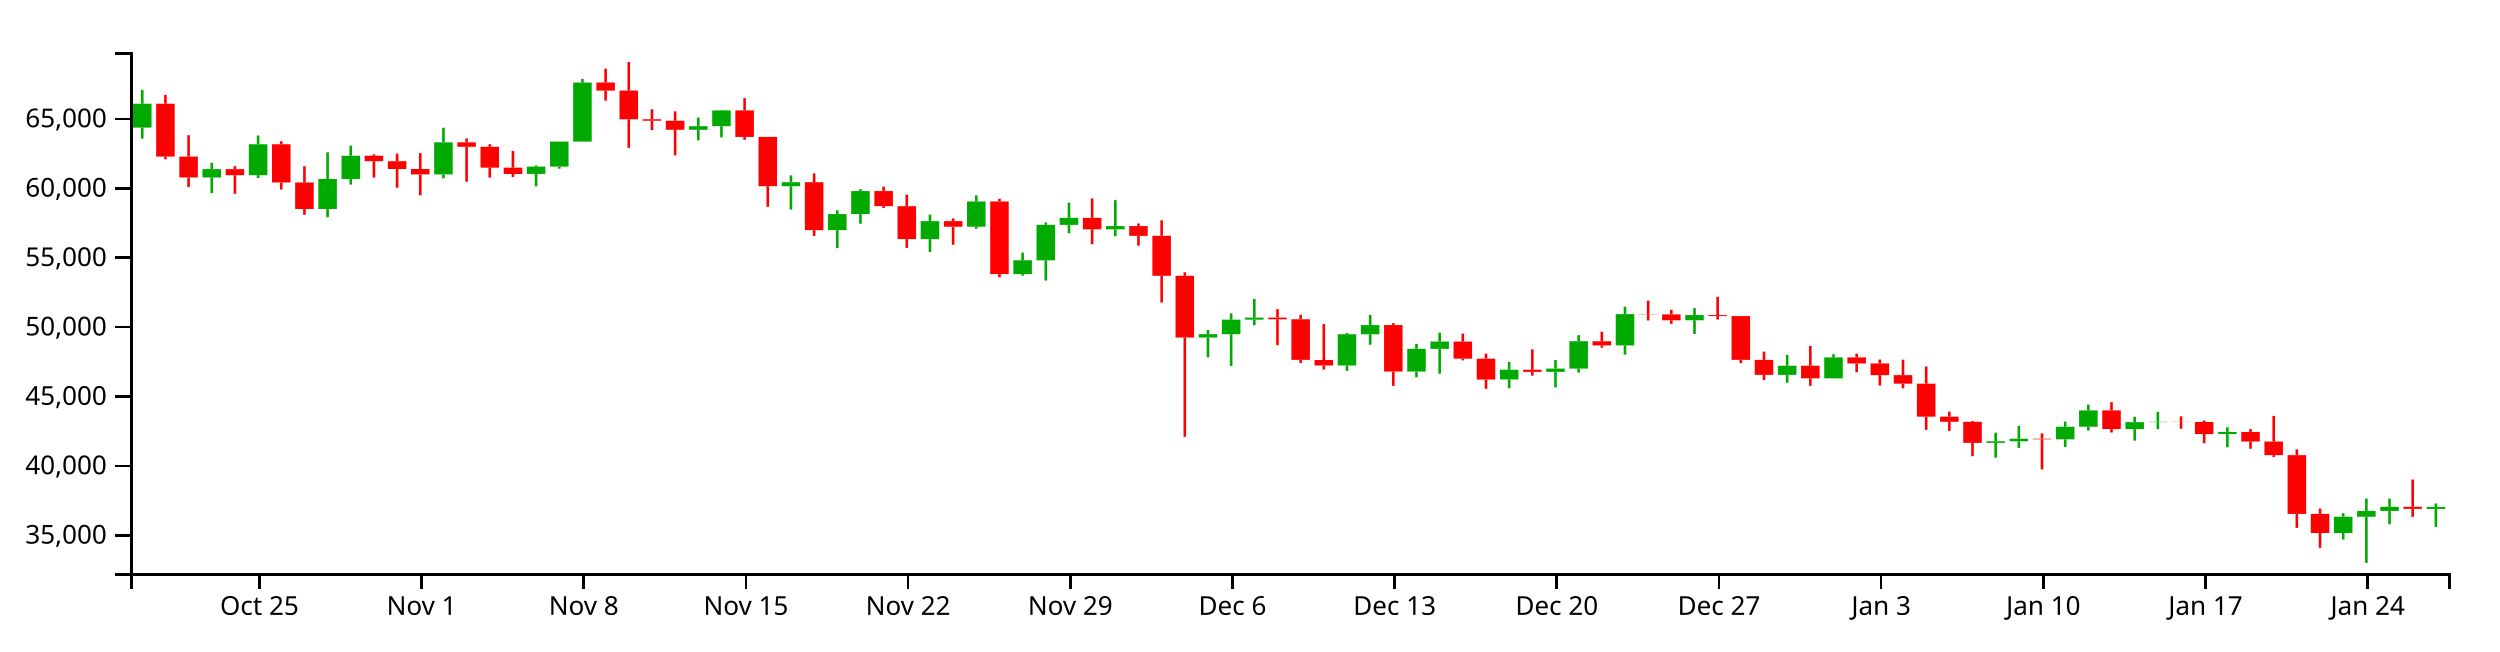
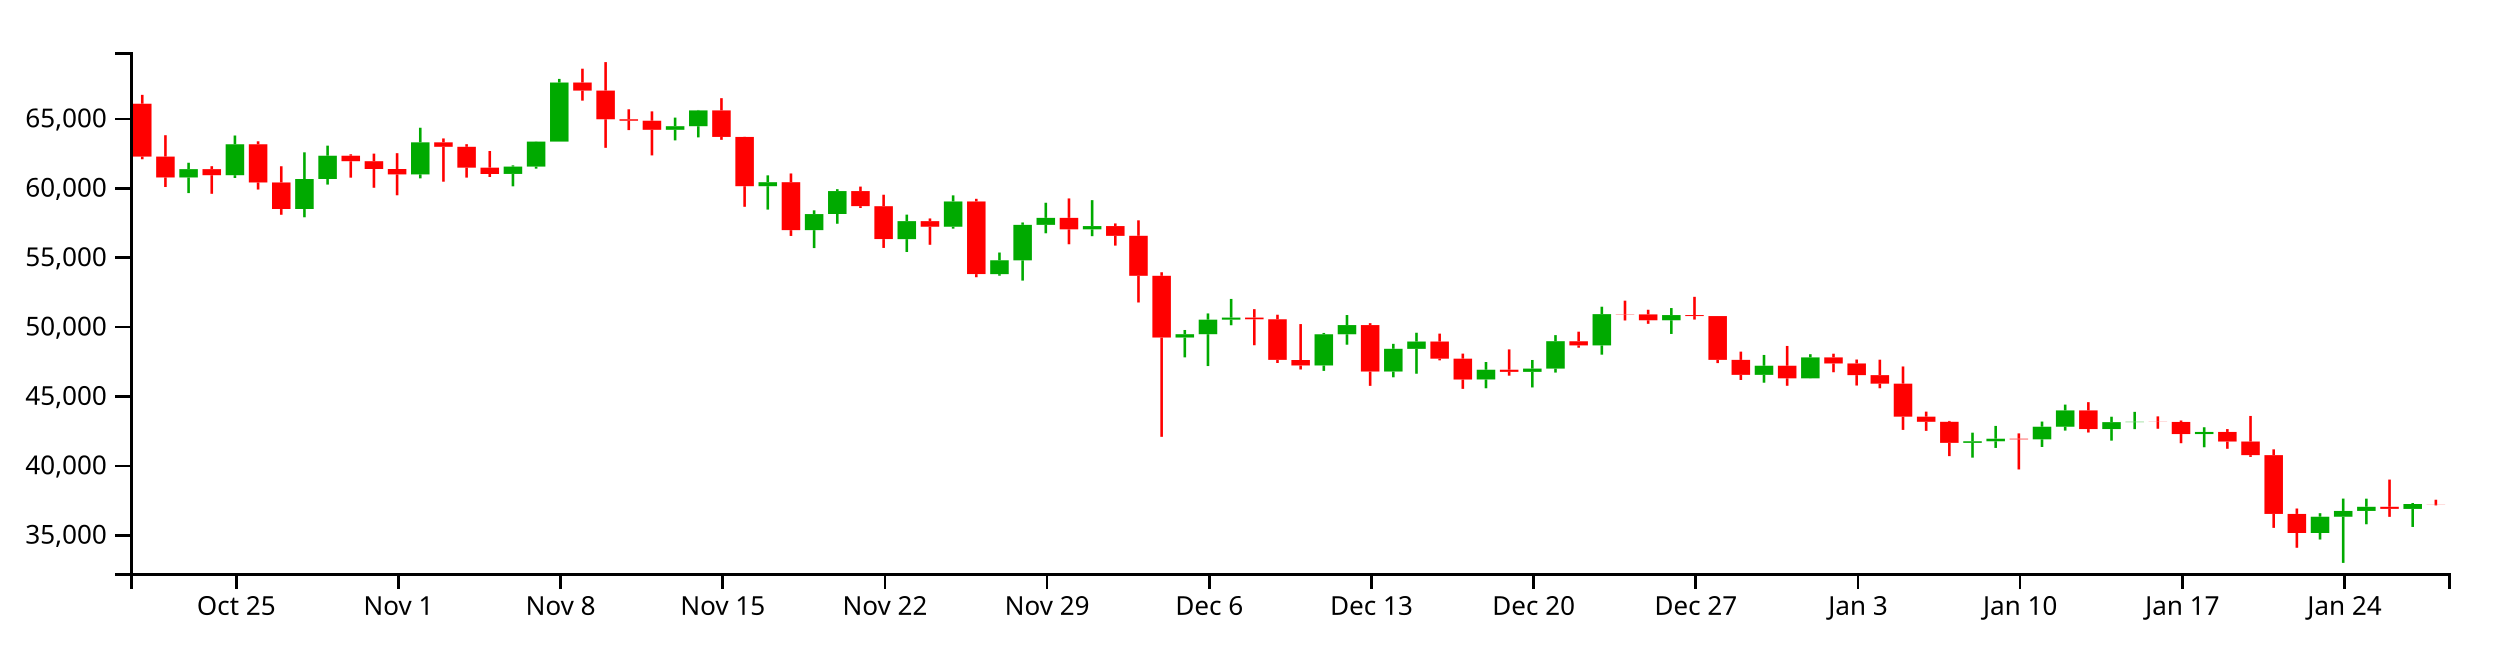
<svg xmlns="http://www.w3.org/2000/svg" version="1.1" width="960" height="250">
  <g transform="translate(50,20)">
    <style>.axis path,.axis line{fill:none;stroke:#000;shape-rendering:crispEdges;}path.candle{stroke:#000000;}path.candle.body{stroke-width:0;}path.candle.up{fill:#00AA00;stroke:#00AA00;}path.candle.down{fill:#FF0000;stroke:#FF0000;}</style>
    <g class="candlestick">
      <g class="data">
-         <path class="candle body up" d="M 1.068 28.999 l 7.117 0 L 8.185 19.827 l -7.117 0 L 1.068 28.999 M 27.757 48.145 l 7.117 0 L 34.874 44.955 l -7.117 0 L 27.757 48.145 M 45.55 47.271 l 7.117 0 L 52.667 35.404 l -7.117 0 L 45.55 47.271 M 72.239 60.268 l 7.117 0 L 79.356 48.743 l -7.117 0 L 72.239 60.268 M 81.136 48.743 l 7.117 0 L 88.253 39.801 l -7.117 0 L 81.136 48.743 M 116.721 46.957 l 7.117 0 L 123.838 34.651 l -7.117 0 L 116.721 46.957 M 152.307 46.802 l 7.117 0 L 159.424 43.975 l -7.117 0 L 152.307 46.802 M 161.204 43.975 l 7.117 0 L 168.321 34.366 l -7.117 0 L 161.204 43.975 M 170.1 34.366 l 7.117 0 L 177.217 11.703 l -7.117 0 L 170.1 34.366 M 214.582 29.843 l 7.117 0 L 221.699 28.469 l -7.117 0 L 214.582 29.843 M 223.479 28.469 l 7.117 0 L 230.596 22.398 l -7.117 0 L 223.479 28.469 M 250.168 51.499 l 7.117 0 L 257.285 49.975 l -7.117 0 L 250.168 51.499 M 267.961 68.379 l 7.117 0 L 275.078 62.194 l -7.117 0 L 267.961 68.379 M 276.857 62.168 l 7.117 0 L 283.974 53.372 l -7.117 0 L 276.857 62.168 M 303.547 71.832 l 7.117 0 L 310.664 64.917 l -7.117 0 L 303.547 71.832 M 321.339 67.065 l 7.117 0 L 328.457 57.354 l -7.117 0 L 321.339 67.065 M 339.132 85.263 l 7.117 0 L 346.25 79.948 l -7.117 0 L 339.132 85.263 M 348.029 79.972 l 7.117 0 L 355.146 66.337 l -7.117 0 L 348.029 79.972 M 356.925 66.337 l 7.117 0 L 364.042 63.664 l -7.117 0 L 356.925 66.337 M 374.718 68.065 l 7.117 0 L 381.835 66.821 l -7.117 0 L 374.718 68.065 M 410.304 109.626 l 7.117 0 L 417.421 108.326 l -7.117 0 L 410.304 109.626 M 419.2 108.326 l 7.117 0 L 426.317 102.754 l -7.117 0 L 419.2 108.326 M 428.097 102.754 l 7.117 0 L 435.214 101.97 l -7.117 0 L 428.097 102.754 M 463.683 120.349 l 7.117 0 L 470.8 108.36 l -7.117 0 L 463.683 120.349 M 472.579 108.36 l 7.117 0 L 479.696 104.822 l -7.117 0 L 472.579 108.36 M 490.372 122.682 l 7.117 0 L 497.489 113.939 l -7.117 0 L 490.372 122.682 M 499.268 113.972 l 7.117 0 L 506.385 111.158 l -7.117 0 L 499.268 113.972 M 525.958 125.714 l 7.117 0 L 533.075 121.98 l -7.117 0 L 525.958 125.714 M 543.75 122.797 l 7.117 0 L 550.868 121.555 l -7.117 0 L 543.75 122.797 M 552.647 121.555 l 7.117 0 L 559.764 111.025 l -7.117 0 L 552.647 121.555 M 570.44 112.633 l 7.117 0 L 577.557 100.638 l -7.117 0 L 570.44 112.633 M 597.129 102.979 l 7.117 0 L 604.246 100.976 l -7.117 0 L 597.129 102.979 M 632.715 123.951 l 7.117 0 L 639.832 120.454 l -7.117 0 L 632.715 123.951 M 650.508 125.271 l 7.117 0 L 657.625 117.246 l -7.117 0 L 650.508 125.271 M 712.783 150.056 l 7.117 0 L 719.9 149.453 l -7.117 0 L 712.783 150.056 M 721.679 149.453 l 7.117 0 L 728.796 148.467 l -7.117 0 L 721.679 149.453 M 739.472 148.692 l 7.117 0 L 746.589 143.859 l -7.117 0 L 739.472 148.692 M 748.369 143.859 l 7.117 0 L 755.486 137.605 l -7.117 0 L 748.369 143.859 M 766.162 144.77 l 7.117 0 L 773.279 142.097 l -7.117 0 L 766.162 144.77 M 775.058 142.097 l 7.117 0 L 782.175 141.967 l -7.117 0 L 775.058 142.097 M 801.747 146.671 l 7.117 0 L 808.864 145.869 l -7.117 0 L 801.747 146.671 M 846.23 184.673 l 7.117 0 L 853.347 178.42 l -7.117 0 L 846.23 184.673 M 855.126 178.42 l 7.117 0 L 862.243 176.204 l -7.117 0 L 855.126 178.42 M 864.022 176.204 l 7.117 0 L 871.14 174.616 l -7.117 0 L 864.022 176.204 M 881.815 175.421 l 7.117 0 L 888.932 174.658 l -7.117 0 L 881.815 175.421" />
-         <path class="candle body down" d="M 9.964 19.828 l 7.117 0 L 17.081 40.124 l -7.117 0 L 9.964 19.828 M 18.86 40.124 l 7.117 0 L 25.978 48.145 l -7.117 0 L 18.86 40.124 M 36.653 44.955 l 7.117 0 L 43.77 47.271 l -7.117 0 L 36.653 44.955 M 54.446 35.404 l 7.117 0 L 61.563 50.06 l -7.117 0 L 54.446 35.404 M 63.343 50.06 l 7.117 0 L 70.46 60.268 l -7.117 0 L 63.343 50.06 M 90.032 39.801 l 7.117 0 L 97.149 41.904 l -7.117 0 L 90.032 39.801 M 98.928 41.904 l 7.117 0 L 106.046 44.885 l -7.117 0 L 98.928 41.904 M 107.825 44.885 l 7.117 0 L 114.942 46.957 l -7.117 0 L 107.825 44.885 M 125.618 34.648 l 7.117 0 L 132.735 36.376 l -7.117 0 L 125.618 34.648 M 134.514 36.376 l 7.117 0 L 141.631 44.378 l -7.117 0 L 134.514 36.376 M 143.411 44.378 l 7.117 0 L 150.528 46.818 l -7.117 0 L 143.411 44.378 M 178.996 11.703 l 7.117 0 L 186.114 14.784 l -7.117 0 L 178.996 11.703 M 187.893 14.784 l 7.117 0 L 195.01 25.791 l -7.117 0 L 187.893 14.784 M 196.789 25.791 l 7.117 0 L 203.906 26.368 l -7.117 0 L 196.789 25.791 M 205.686 26.368 l 7.117 0 L 212.803 29.843 l -7.117 0 L 205.686 26.368 M 232.375 22.398 l 7.117 0 L 239.492 32.59 l -7.117 0 L 232.375 22.398 M 241.271 32.59 l 7.117 0 L 248.389 51.499 l -7.117 0 L 241.271 32.59 M 259.064 49.975 l 7.117 0 L 266.182 68.379 l -7.117 0 L 259.064 49.975 M 285.754 53.372 l 7.117 0 L 292.871 59.157 l -7.117 0 L 285.754 53.372 M 294.65 59.18 l 7.117 0 L 301.767 71.814 l -7.117 0 L 294.65 59.18 M 312.443 64.917 l 7.117 0 L 319.56 67.065 l -7.117 0 L 312.443 64.917 M 330.236 57.354 l 7.117 0 L 337.353 85.248 l -7.117 0 L 330.236 57.354 M 365.822 63.664 l 7.117 0 L 372.939 68.065 l -7.117 0 L 365.822 63.664 M 383.615 66.821 l 7.117 0 L 390.732 70.571 l -7.117 0 L 383.615 66.821 M 392.511 70.55 l 7.117 0 L 399.628 85.917 l -7.117 0 L 392.511 70.55 M 401.407 85.917 l 7.117 0 L 408.525 109.626 l -7.117 0 L 401.407 85.917 M 436.993 101.97 l 7.117 0 L 444.11 102.598 l -7.117 0 L 436.993 101.97 M 445.89 102.598 l 7.117 0 L 453.007 118.19 l -7.117 0 L 445.89 102.598 M 454.786 118.242 l 7.117 0 L 461.903 120.349 l -7.117 0 L 454.786 118.242 M 481.475 104.822 l 7.117 0 L 488.593 122.682 l -7.117 0 L 481.475 104.822 M 508.165 111.158 l 7.117 0 L 515.282 117.727 l -7.117 0 L 508.165 111.158 M 517.061 117.727 l 7.117 0 L 524.178 125.728 l -7.117 0 L 517.061 117.727 M 534.854 121.98 l 7.117 0 L 541.971 122.797 l -7.117 0 L 534.854 121.98 M 561.543 111.038 l 7.117 0 L 568.661 112.633 l -7.117 0 L 561.543 111.038 M 579.336 100.638 l 7.117 0 L 586.453 100.739 l -7.117 0 L 579.336 100.638 M 588.233 100.739 l 7.117 0 L 595.35 102.979 l -7.117 0 L 588.233 100.739 M 606.026 100.976 l 7.117 0 L 613.143 101.37 l -7.117 0 L 606.026 100.976 M 614.922 101.37 l 7.117 0 L 622.039 118.2 l -7.117 0 L 614.922 101.37 M 623.818 118.2 l 7.117 0 L 630.936 123.951 l -7.117 0 L 623.818 118.2 M 641.611 120.454 l 7.117 0 L 648.729 125.271 l -7.117 0 L 641.611 120.454 M 659.404 117.246 l 7.117 0 L 666.521 119.573 l -7.117 0 L 659.404 117.246 M 668.301 119.573 l 7.117 0 L 675.418 124.05 l -7.117 0 L 668.301 119.573 M 677.197 124.05 l 7.117 0 L 684.314 127.323 l -7.117 0 L 677.197 124.05 M 686.094 127.323 l 7.117 0 L 693.211 140.012 l -7.117 0 L 686.094 127.323 M 694.99 140.012 l 7.117 0 L 702.107 141.978 l -7.117 0 L 694.99 140.012 M 703.886 141.978 l 7.117 0 L 711.004 150.056 l -7.117 0 L 703.886 141.978 M 730.576 148.467 l 7.117 0 L 737.693 148.692 l -7.117 0 L 730.576 148.467 M 757.265 137.605 l 7.117 0 L 764.382 144.761 l -7.117 0 L 757.265 137.605 M 783.954 141.967 l 7.117 0 L 791.072 142.034 l -7.117 0 L 783.954 141.967 M 792.851 142.034 l 7.117 0 L 799.968 146.671 l -7.117 0 L 792.851 142.034 M 810.644 145.869 l 7.117 0 L 817.761 149.558 l -7.117 0 L 810.644 145.869 M 819.54 149.558 l 7.117 0 L 826.657 154.776 l -7.117 0 L 819.54 149.558 M 828.437 154.776 l 7.117 0 L 835.554 177.35 l -7.117 0 L 828.437 154.776 M 837.333 177.35 l 7.117 0 L 844.45 184.673 l -7.117 0 L 837.333 177.35 M 872.919 174.616 l 7.117 0 L 880.036 175.41 l -7.117 0 L 872.919 174.616" />
+         <path class="candle body up" d="M 18.86 48.145 l 7.117 0 L 25.978 44.955 l -7.117 0 L 18.86 48.145 M 36.653 47.271 l 7.117 0 L 43.77 35.404 l -7.117 0 L 36.653 47.271 M 63.343 60.268 l 7.117 0 L 70.46 48.743 l -7.117 0 L 63.343 60.268 M 72.239 48.743 l 7.117 0 L 79.356 39.801 l -7.117 0 L 72.239 48.743 M 107.825 46.957 l 7.117 0 L 114.942 34.651 l -7.117 0 L 107.825 46.957 M 143.411 46.802 l 7.117 0 L 150.528 43.975 l -7.117 0 L 143.411 46.802 M 152.307 43.975 l 7.117 0 L 159.424 34.366 l -7.117 0 L 152.307 43.975 M 161.204 34.366 l 7.117 0 L 168.321 11.703 l -7.117 0 L 161.204 34.366 M 205.686 29.843 l 7.117 0 L 212.803 28.469 l -7.117 0 L 205.686 29.843 M 214.582 28.469 l 7.117 0 L 221.699 22.398 l -7.117 0 L 214.582 28.469 M 241.271 51.499 l 7.117 0 L 248.389 49.975 l -7.117 0 L 241.271 51.499 M 259.064 68.379 l 7.117 0 L 266.182 62.194 l -7.117 0 L 259.064 68.379 M 267.961 62.168 l 7.117 0 L 275.078 53.372 l -7.117 0 L 267.961 62.168 M 294.65 71.832 l 7.117 0 L 301.767 64.917 l -7.117 0 L 294.65 71.832 M 312.443 67.065 l 7.117 0 L 319.56 57.354 l -7.117 0 L 312.443 67.065 M 330.236 85.263 l 7.117 0 L 337.353 79.948 l -7.117 0 L 330.236 85.263 M 339.132 79.972 l 7.117 0 L 346.25 66.337 l -7.117 0 L 339.132 79.972 M 348.029 66.337 l 7.117 0 L 355.146 63.664 l -7.117 0 L 348.029 66.337 M 365.822 68.065 l 7.117 0 L 372.939 66.821 l -7.117 0 L 365.822 68.065 M 401.407 109.626 l 7.117 0 L 408.525 108.326 l -7.117 0 L 401.407 109.626 M 410.304 108.326 l 7.117 0 L 417.421 102.754 l -7.117 0 L 410.304 108.326 M 419.2 102.754 l 7.117 0 L 426.317 101.97 l -7.117 0 L 419.2 102.754 M 454.786 120.349 l 7.117 0 L 461.903 108.36 l -7.117 0 L 454.786 120.349 M 463.683 108.36 l 7.117 0 L 470.8 104.822 l -7.117 0 L 463.683 108.36 M 481.475 122.682 l 7.117 0 L 488.593 113.939 l -7.117 0 L 481.475 122.682 M 490.372 113.972 l 7.117 0 L 497.489 111.158 l -7.117 0 L 490.372 113.972 M 517.061 125.714 l 7.117 0 L 524.178 121.98 l -7.117 0 L 517.061 125.714 M 534.854 122.797 l 7.117 0 L 541.971 121.555 l -7.117 0 L 534.854 122.797 M 543.75 121.555 l 7.117 0 L 550.868 111.025 l -7.117 0 L 543.75 121.555 M 561.543 112.633 l 7.117 0 L 568.661 100.638 l -7.117 0 L 561.543 112.633 M 588.233 102.979 l 7.117 0 L 595.35 100.976 l -7.117 0 L 588.233 102.979 M 623.818 123.951 l 7.117 0 L 630.936 120.454 l -7.117 0 L 623.818 123.951 M 641.611 125.271 l 7.117 0 L 648.729 117.246 l -7.117 0 L 641.611 125.271 M 703.886 150.056 l 7.117 0 L 711.004 149.453 l -7.117 0 L 703.886 150.056 M 712.783 149.453 l 7.117 0 L 719.9 148.467 l -7.117 0 L 712.783 149.453 M 730.576 148.692 l 7.117 0 L 737.693 143.859 l -7.117 0 L 730.576 148.692 M 739.472 143.859 l 7.117 0 L 746.589 137.605 l -7.117 0 L 739.472 143.859 M 757.265 144.77 l 7.117 0 L 764.382 142.097 l -7.117 0 L 757.265 144.77 M 766.162 142.097 l 7.117 0 L 773.279 141.967 l -7.117 0 L 766.162 142.097 M 792.851 146.671 l 7.117 0 L 799.968 145.869 l -7.117 0 L 792.851 146.671 M 837.333 184.673 l 7.117 0 L 844.45 178.42 l -7.117 0 L 837.333 184.673 M 846.23 178.42 l 7.117 0 L 853.347 176.204 l -7.117 0 L 846.23 178.42 M 855.126 176.204 l 7.117 0 L 862.243 174.616 l -7.117 0 L 855.126 176.204 M 872.919 175.421 l 7.117 0 L 880.036 173.541 l -7.117 0 L 872.919 175.421" />
+         <path class="candle body down" d="M 1.068 19.828 l 7.117 0 L 8.185 40.124 l -7.117 0 L 1.068 19.828 M 9.964 40.124 l 7.117 0 L 17.081 48.145 l -7.117 0 L 9.964 40.124 M 27.757 44.955 l 7.117 0 L 34.874 47.271 l -7.117 0 L 27.757 44.955 M 45.55 35.404 l 7.117 0 L 52.667 50.06 l -7.117 0 L 45.55 35.404 M 54.446 50.06 l 7.117 0 L 61.563 60.268 l -7.117 0 L 54.446 50.06 M 81.136 39.801 l 7.117 0 L 88.253 41.904 l -7.117 0 L 81.136 39.801 M 90.032 41.904 l 7.117 0 L 97.149 44.885 l -7.117 0 L 90.032 41.904 M 98.928 44.885 l 7.117 0 L 106.046 46.957 l -7.117 0 L 98.928 44.885 M 116.721 34.648 l 7.117 0 L 123.838 36.376 l -7.117 0 L 116.721 34.648 M 125.618 36.376 l 7.117 0 L 132.735 44.378 l -7.117 0 L 125.618 36.376 M 134.514 44.378 l 7.117 0 L 141.631 46.818 l -7.117 0 L 134.514 44.378 M 170.1 11.703 l 7.117 0 L 177.217 14.784 l -7.117 0 L 170.1 11.703 M 178.996 14.784 l 7.117 0 L 186.114 25.791 l -7.117 0 L 178.996 14.784 M 187.893 25.791 l 7.117 0 L 195.01 26.368 l -7.117 0 L 187.893 25.791 M 196.789 26.368 l 7.117 0 L 203.906 29.843 l -7.117 0 L 196.789 26.368 M 223.479 22.398 l 7.117 0 L 230.596 32.59 l -7.117 0 L 223.479 22.398 M 232.375 32.59 l 7.117 0 L 239.492 51.499 l -7.117 0 L 232.375 32.59 M 250.168 49.975 l 7.117 0 L 257.285 68.379 l -7.117 0 L 250.168 49.975 M 276.857 53.372 l 7.117 0 L 283.974 59.157 l -7.117 0 L 276.857 53.372 M 285.754 59.18 l 7.117 0 L 292.871 71.814 l -7.117 0 L 285.754 59.18 M 303.547 64.917 l 7.117 0 L 310.664 67.065 l -7.117 0 L 303.547 64.917 M 321.339 57.354 l 7.117 0 L 328.457 85.248 l -7.117 0 L 321.339 57.354 M 356.925 63.664 l 7.117 0 L 364.042 68.065 l -7.117 0 L 356.925 63.664 M 374.718 66.821 l 7.117 0 L 381.835 70.571 l -7.117 0 L 374.718 66.821 M 383.615 70.55 l 7.117 0 L 390.732 85.917 l -7.117 0 L 383.615 70.55 M 392.511 85.917 l 7.117 0 L 399.628 109.626 l -7.117 0 L 392.511 85.917 M 428.097 101.97 l 7.117 0 L 435.214 102.598 l -7.117 0 L 428.097 101.97 M 436.993 102.598 l 7.117 0 L 444.11 118.19 l -7.117 0 L 436.993 102.598 M 445.89 118.242 l 7.117 0 L 453.007 120.349 l -7.117 0 L 445.89 118.242 M 472.579 104.822 l 7.117 0 L 479.696 122.682 l -7.117 0 L 472.579 104.822 M 499.268 111.158 l 7.117 0 L 506.385 117.727 l -7.117 0 L 499.268 111.158 M 508.165 117.727 l 7.117 0 L 515.282 125.728 l -7.117 0 L 508.165 117.727 M 525.958 121.98 l 7.117 0 L 533.075 122.797 l -7.117 0 L 525.958 121.98 M 552.647 111.038 l 7.117 0 L 559.764 112.633 l -7.117 0 L 552.647 111.038 M 570.44 100.638 l 7.117 0 L 577.557 100.739 l -7.117 0 L 570.44 100.638 M 579.336 100.739 l 7.117 0 L 586.453 102.979 l -7.117 0 L 579.336 100.739 M 597.129 100.976 l 7.117 0 L 604.246 101.37 l -7.117 0 L 597.129 100.976 M 606.026 101.37 l 7.117 0 L 613.143 118.2 l -7.117 0 L 606.026 101.37 M 614.922 118.2 l 7.117 0 L 622.039 123.951 l -7.117 0 L 614.922 118.2 M 632.715 120.454 l 7.117 0 L 639.832 125.271 l -7.117 0 L 632.715 120.454 M 650.508 117.246 l 7.117 0 L 657.625 119.573 l -7.117 0 L 650.508 117.246 M 659.404 119.573 l 7.117 0 L 666.521 124.05 l -7.117 0 L 659.404 119.573 M 668.301 124.05 l 7.117 0 L 675.418 127.323 l -7.117 0 L 668.301 124.05 M 677.197 127.323 l 7.117 0 L 684.314 140.012 l -7.117 0 L 677.197 127.323 M 686.094 140.012 l 7.117 0 L 693.211 141.978 l -7.117 0 L 686.094 140.012 M 694.99 141.978 l 7.117 0 L 702.107 150.056 l -7.117 0 L 694.99 141.978 M 721.679 148.467 l 7.117 0 L 728.796 148.692 l -7.117 0 L 721.679 148.467 M 748.369 137.605 l 7.117 0 L 755.486 144.761 l -7.117 0 L 748.369 137.605 M 775.058 141.967 l 7.117 0 L 782.175 142.034 l -7.117 0 L 775.058 141.967 M 783.954 142.034 l 7.117 0 L 791.072 146.671 l -7.117 0 L 783.954 142.034 M 801.747 145.869 l 7.117 0 L 808.864 149.558 l -7.117 0 L 801.747 145.869 M 810.644 149.558 l 7.117 0 L 817.761 154.776 l -7.117 0 L 810.644 149.558 M 819.54 154.776 l 7.117 0 L 826.657 177.35 l -7.117 0 L 819.54 154.776 M 828.437 177.35 l 7.117 0 L 835.554 184.673 l -7.117 0 L 828.437 177.35 M 864.022 174.616 l 7.117 0 L 871.14 175.41 l -7.117 0 L 864.022 174.616 M 881.815 173.541 l 7.117 0 L 888.932 173.586 l -7.117 0 L 881.815 173.541" />
        <path class="candle body equal" />
-         <path class="candle wick up" d="M 4.626 14.505 L 4.626 19.827 M 4.626 28.999 L 4.626 33.258 M 31.315 42.498 L 31.315 44.955 M 31.315 48.145 L 31.315 54.146 M 49.108 32.036 L 49.108 35.404 M 49.108 47.271 L 49.108 48.348 M 75.798 38.494 L 75.798 48.743 M 75.798 60.268 L 75.798 63.431 M 84.694 35.93 L 84.694 39.801 M 84.694 48.743 L 84.694 50.881 M 120.28 29.055 L 120.28 34.651 M 120.28 46.957 L 120.28 48.483 M 155.866 43.496 L 155.866 43.975 M 155.866 46.802 L 155.866 51.546 M 164.762 34.298 L 164.762 34.366 M 164.762 43.975 L 164.762 44.763 M 173.659 10.3 L 173.659 11.703 M 173.659 34.366 L 173.659 34.366 M 218.141 25.165 L 218.141 28.469 M 218.141 29.843 L 218.141 33.904 M 227.037 22.231 L 227.037 22.398 M 227.037 28.469 L 227.037 32.753 M 253.727 47.335 L 253.727 49.975 M 253.727 51.499 L 253.727 60.484 M 271.519 60.766 L 271.519 62.194 M 271.519 68.379 L 271.519 75.263 M 280.416 52.639 L 280.416 53.372 M 280.416 62.168 L 280.416 65.92 M 307.105 62.419 L 307.105 64.917 M 307.105 71.832 L 307.105 76.771 M 324.898 55.016 L 324.898 57.354 M 324.898 67.065 L 324.898 67.802 M 342.691 76.969 L 342.691 79.948 M 342.691 85.263 L 342.691 85.869 M 351.587 65.43 L 351.587 66.337 M 351.587 79.972 L 351.587 87.752 M 360.484 57.857 L 360.484 63.664 M 360.484 66.337 L 360.484 69.578 M 378.277 56.857 L 378.277 66.821 M 378.277 68.065 L 378.277 70.69 M 413.862 106.713 L 413.862 108.326 M 413.862 109.626 L 413.862 117.222 M 422.759 100.36 L 422.759 102.754 M 422.759 108.326 L 422.759 120.565 M 431.655 94.789 L 431.655 101.97 M 431.655 102.754 L 431.655 104.897 M 467.241 107.85 L 467.241 108.36 M 467.241 120.349 L 467.241 122.425 M 476.138 100.968 L 476.138 104.822 M 476.138 108.36 L 476.138 112.368 M 493.93 112.035 L 493.93 113.939 M 493.93 122.682 L 493.93 124.882 M 502.827 107.774 L 502.827 111.158 M 502.827 113.972 L 502.827 123.512 M 529.516 119.007 L 529.516 121.98 M 529.516 125.714 L 529.516 129.092 M 547.309 118.233 L 547.309 121.555 M 547.309 122.797 L 547.309 128.779 M 556.206 108.685 L 556.206 111.025 M 556.206 121.555 L 556.206 123.07 M 573.998 97.781 L 573.998 100.638 M 573.998 112.633 L 573.998 116.192 M 600.688 98.287 L 600.688 100.976 M 600.688 102.979 L 600.688 108.243 M 636.273 116.301 L 636.273 120.454 M 636.273 123.951 L 636.273 126.96 M 654.066 116.01 L 654.066 117.246 M 654.066 125.271 L 654.066 125.317 M 716.341 146.147 L 716.341 149.453 M 716.341 150.056 L 716.341 155.735 M 725.238 143.553 L 725.238 148.467 M 725.238 149.453 L 725.238 152.009 M 743.031 141.883 L 743.031 143.859 M 743.031 148.692 L 743.031 151.642 M 751.927 135.37 L 751.927 137.605 M 751.927 143.859 L 751.927 145.348 M 769.72 140.024 L 769.72 142.097 M 769.72 144.77 L 769.72 149.206 M 778.617 138.153 L 778.617 141.967 M 778.617 142.097 L 778.617 144.788 M 805.306 144.063 L 805.306 145.869 M 805.306 146.671 L 805.306 151.743 M 849.788 177.064 L 849.788 178.42 M 849.788 184.673 L 849.788 187.18 M 858.685 171.463 L 858.685 176.204 M 858.685 178.42 L 858.685 196.154 M 867.581 171.489 L 867.581 174.616 M 867.581 176.204 L 867.581 181.317 M 885.374 173.333 L 885.374 174.658 M 885.374 175.421 L 885.374 182.351" style="stroke-width: 1px;" />
-         <path class="candle wick down" d="M 13.523 16.425 L 13.523 19.828 M 13.523 40.124 L 13.523 41.153 M 22.419 31.921 L 22.419 40.124 M 22.419 48.145 L 22.419 51.813 M 40.212 43.818 L 40.212 44.955 M 40.212 47.271 L 40.212 54.421 M 58.005 34.26 L 58.005 35.404 M 58.005 50.06 L 58.005 52.785 M 66.901 43.84 L 66.901 50.06 M 66.901 60.268 L 66.901 62.472 M 93.591 39.239 L 93.591 39.801 M 93.591 41.904 L 93.591 48.226 M 102.487 38.993 L 102.487 41.904 M 102.487 44.885 L 102.487 52.104 M 111.383 38.82 L 111.383 44.885 M 111.383 46.957 L 111.383 54.984 M 129.176 33.159 L 129.176 34.648 M 129.176 36.376 L 129.176 49.773 M 138.073 35.364 L 138.073 36.376 M 138.073 44.378 L 138.073 48.205 M 146.969 37.979 L 146.969 44.378 M 146.969 46.818 L 146.969 47.97 M 182.555 6.382 L 182.555 11.703 M 182.555 14.784 L 182.555 18.65 M 191.451 3.846 L 191.451 14.784 M 191.451 25.791 L 191.451 36.768 M 200.348 21.966 L 200.348 25.791 M 200.348 26.368 L 200.348 29.961 M 209.244 22.763 L 209.244 26.368 M 209.244 29.843 L 209.244 39.672 M 235.934 17.693 L 235.934 22.398 M 235.934 32.59 L 235.934 33.692 M 244.83 32.534 L 244.83 32.59 M 244.83 51.499 L 244.83 59.412 M 262.623 46.611 L 262.623 49.975 M 262.623 68.379 L 262.623 70.604 M 289.312 51.654 L 289.312 53.372 M 289.312 59.157 L 289.312 59.878 M 298.209 54.776 L 298.209 59.18 M 298.209 71.814 L 298.209 75.21 M 316.002 63.884 L 316.002 64.917 M 316.002 67.065 L 316.002 74 M 333.794 56.343 L 333.794 57.354 M 333.794 85.248 L 333.794 86.455 M 369.38 56.199 L 369.38 63.664 M 369.38 68.065 L 369.38 73.794 M 387.173 65.8 L 387.173 66.821 M 387.173 70.571 L 387.173 74.316 M 396.07 64.604 L 396.07 70.55 M 396.07 85.917 L 396.07 96.155 M 404.966 84.541 L 404.966 85.917 M 404.966 109.626 L 404.966 147.744 M 440.552 98.713 L 440.552 101.97 M 440.552 102.598 L 440.552 112.57 M 449.448 100.857 L 449.448 102.598 M 449.448 118.19 L 449.448 119.392 M 458.345 104.443 L 458.345 118.242 M 458.345 120.349 L 458.345 121.887 M 485.034 104.096 L 485.034 104.822 M 485.034 122.682 L 485.034 128.171 M 511.723 108.113 L 511.723 111.158 M 511.723 117.727 L 511.723 118.374 M 520.62 115.79 L 520.62 117.727 M 520.62 125.728 L 520.62 129.327 M 538.413 114.169 L 538.413 121.98 M 538.413 122.797 L 538.413 124.259 M 565.102 107.368 L 565.102 111.038 M 565.102 112.633 L 565.102 113.52 M 582.895 95.462 L 582.895 100.638 M 582.895 100.739 L 582.895 103.06 M 591.791 98.947 L 591.791 100.739 M 591.791 102.979 L 591.791 104.35 M 609.584 93.981 L 609.584 100.976 M 609.584 101.37 L 609.584 102.716 M 618.481 101.357 L 618.481 101.37 M 618.481 118.2 L 618.481 119.43 M 627.377 115.027 L 627.377 118.2 M 627.377 123.951 L 627.377 125.91 M 645.17 112.846 L 645.17 120.454 M 645.17 125.271 L 645.17 128.143 M 662.963 115.821 L 662.963 117.246 M 662.963 119.573 L 662.963 122.942 M 671.859 118.06 L 671.859 119.573 M 671.859 124.05 L 671.859 128.048 M 680.756 118.126 L 680.756 124.05 M 680.756 127.323 L 680.756 129.092 M 689.652 120.725 L 689.652 127.323 M 689.652 140.012 L 689.652 145.081 M 698.549 138.067 L 698.549 140.012 M 698.549 141.978 L 698.549 145.451 M 707.445 141.639 L 707.445 141.978 M 707.445 150.056 L 707.445 155.154 M 734.134 146.421 L 734.134 148.467 M 734.134 148.692 L 734.134 160.27 M 760.824 134.422 L 760.824 137.605 M 760.824 144.761 L 760.824 146.087 M 787.513 139.885 L 787.513 141.967 M 787.513 142.034 L 787.513 144.645 M 796.409 141.477 L 796.409 142.034 M 796.409 146.671 L 796.409 150.195 M 814.202 144.766 L 814.202 145.869 M 814.202 149.558 L 814.202 152.337 M 823.099 139.725 L 823.099 149.558 M 823.099 154.776 L 823.099 155.456 M 831.995 152.542 L 831.995 154.776 M 831.995 177.35 L 831.995 182.706 M 840.892 175.272 L 840.892 177.35 M 840.892 184.673 L 840.892 190.34 M 876.477 164.161 L 876.477 174.616 M 876.477 175.41 L 876.477 178.473" style="stroke-width: 1px;" />
+         <path class="candle wick up" d="M 22.419 42.498 L 22.419 44.955 M 22.419 48.145 L 22.419 54.146 M 40.212 32.036 L 40.212 35.404 M 40.212 47.271 L 40.212 48.348 M 66.901 38.494 L 66.901 48.743 M 66.901 60.268 L 66.901 63.431 M 75.798 35.93 L 75.798 39.801 M 75.798 48.743 L 75.798 50.881 M 111.383 29.055 L 111.383 34.651 M 111.383 46.957 L 111.383 48.483 M 146.969 43.496 L 146.969 43.975 M 146.969 46.802 L 146.969 51.546 M 155.866 34.298 L 155.866 34.366 M 155.866 43.975 L 155.866 44.763 M 164.762 10.3 L 164.762 11.703 M 164.762 34.366 L 164.762 34.366 M 209.244 25.165 L 209.244 28.469 M 209.244 29.843 L 209.244 33.904 M 218.141 22.231 L 218.141 22.398 M 218.141 28.469 L 218.141 32.753 M 244.83 47.335 L 244.83 49.975 M 244.83 51.499 L 244.83 60.484 M 262.623 60.766 L 262.623 62.194 M 262.623 68.379 L 262.623 75.263 M 271.519 52.639 L 271.519 53.372 M 271.519 62.168 L 271.519 65.92 M 298.209 62.419 L 298.209 64.917 M 298.209 71.832 L 298.209 76.771 M 316.002 55.016 L 316.002 57.354 M 316.002 67.065 L 316.002 67.802 M 333.794 76.969 L 333.794 79.948 M 333.794 85.263 L 333.794 85.869 M 342.691 65.43 L 342.691 66.337 M 342.691 79.972 L 342.691 87.752 M 351.587 57.857 L 351.587 63.664 M 351.587 66.337 L 351.587 69.578 M 369.38 56.857 L 369.38 66.821 M 369.38 68.065 L 369.38 70.69 M 404.966 106.713 L 404.966 108.326 M 404.966 109.626 L 404.966 117.222 M 413.862 100.36 L 413.862 102.754 M 413.862 108.326 L 413.862 120.565 M 422.759 94.789 L 422.759 101.97 M 422.759 102.754 L 422.759 104.897 M 458.345 107.85 L 458.345 108.36 M 458.345 120.349 L 458.345 122.425 M 467.241 100.968 L 467.241 104.822 M 467.241 108.36 L 467.241 112.368 M 485.034 112.035 L 485.034 113.939 M 485.034 122.682 L 485.034 124.882 M 493.93 107.774 L 493.93 111.158 M 493.93 113.972 L 493.93 123.512 M 520.62 119.007 L 520.62 121.98 M 520.62 125.714 L 520.62 129.092 M 538.413 118.233 L 538.413 121.555 M 538.413 122.797 L 538.413 128.779 M 547.309 108.685 L 547.309 111.025 M 547.309 121.555 L 547.309 123.07 M 565.102 97.781 L 565.102 100.638 M 565.102 112.633 L 565.102 116.192 M 591.791 98.287 L 591.791 100.976 M 591.791 102.979 L 591.791 108.243 M 627.377 116.301 L 627.377 120.454 M 627.377 123.951 L 627.377 126.96 M 645.17 116.01 L 645.17 117.246 M 645.17 125.271 L 645.17 125.317 M 707.445 146.147 L 707.445 149.453 M 707.445 150.056 L 707.445 155.735 M 716.341 143.553 L 716.341 148.467 M 716.341 149.453 L 716.341 152.009 M 734.134 141.883 L 734.134 143.859 M 734.134 148.692 L 734.134 151.642 M 743.031 135.37 L 743.031 137.605 M 743.031 143.859 L 743.031 145.348 M 760.824 140.024 L 760.824 142.097 M 760.824 144.77 L 760.824 149.206 M 769.72 138.153 L 769.72 141.967 M 769.72 142.097 L 769.72 144.788 M 796.409 144.063 L 796.409 145.869 M 796.409 146.671 L 796.409 151.743 M 840.892 177.064 L 840.892 178.42 M 840.892 184.673 L 840.892 187.18 M 849.788 171.463 L 849.788 176.204 M 849.788 178.42 L 849.788 196.154 M 858.685 171.489 L 858.685 174.616 M 858.685 176.204 L 858.685 181.317 M 876.477 173.144 L 876.477 173.541 M 876.477 175.421 L 876.477 182.351" style="stroke-width: 1px;" />
+         <path class="candle wick down" d="M 4.626 16.425 L 4.626 19.828 M 4.626 40.124 L 4.626 41.153 M 13.523 31.921 L 13.523 40.124 M 13.523 48.145 L 13.523 51.813 M 31.315 43.818 L 31.315 44.955 M 31.315 47.271 L 31.315 54.421 M 49.108 34.26 L 49.108 35.404 M 49.108 50.06 L 49.108 52.785 M 58.005 43.84 L 58.005 50.06 M 58.005 60.268 L 58.005 62.472 M 84.694 39.239 L 84.694 39.801 M 84.694 41.904 L 84.694 48.226 M 93.591 38.993 L 93.591 41.904 M 93.591 44.885 L 93.591 52.104 M 102.487 38.82 L 102.487 44.885 M 102.487 46.957 L 102.487 54.984 M 120.28 33.159 L 120.28 34.648 M 120.28 36.376 L 120.28 49.773 M 129.176 35.364 L 129.176 36.376 M 129.176 44.378 L 129.176 48.205 M 138.073 37.979 L 138.073 44.378 M 138.073 46.818 L 138.073 47.97 M 173.659 6.382 L 173.659 11.703 M 173.659 14.784 L 173.659 18.65 M 182.555 3.846 L 182.555 14.784 M 182.555 25.791 L 182.555 36.768 M 191.451 21.966 L 191.451 25.791 M 191.451 26.368 L 191.451 29.961 M 200.348 22.763 L 200.348 26.368 M 200.348 29.843 L 200.348 39.672 M 227.037 17.693 L 227.037 22.398 M 227.037 32.59 L 227.037 33.692 M 235.934 32.534 L 235.934 32.59 M 235.934 51.499 L 235.934 59.412 M 253.727 46.611 L 253.727 49.975 M 253.727 68.379 L 253.727 70.604 M 280.416 51.654 L 280.416 53.372 M 280.416 59.157 L 280.416 59.878 M 289.312 54.776 L 289.312 59.18 M 289.312 71.814 L 289.312 75.21 M 307.105 63.884 L 307.105 64.917 M 307.105 67.065 L 307.105 74 M 324.898 56.343 L 324.898 57.354 M 324.898 85.248 L 324.898 86.455 M 360.484 56.199 L 360.484 63.664 M 360.484 68.065 L 360.484 73.794 M 378.277 65.8 L 378.277 66.821 M 378.277 70.571 L 378.277 74.316 M 387.173 64.604 L 387.173 70.55 M 387.173 85.917 L 387.173 96.155 M 396.07 84.541 L 396.07 85.917 M 396.07 109.626 L 396.07 147.744 M 431.655 98.713 L 431.655 101.97 M 431.655 102.598 L 431.655 112.57 M 440.552 100.857 L 440.552 102.598 M 440.552 118.19 L 440.552 119.392 M 449.448 104.443 L 449.448 118.242 M 449.448 120.349 L 449.448 121.887 M 476.138 104.096 L 476.138 104.822 M 476.138 122.682 L 476.138 128.171 M 502.827 108.113 L 502.827 111.158 M 502.827 117.727 L 502.827 118.374 M 511.723 115.79 L 511.723 117.727 M 511.723 125.728 L 511.723 129.327 M 529.516 114.169 L 529.516 121.98 M 529.516 122.797 L 529.516 124.259 M 556.206 107.368 L 556.206 111.038 M 556.206 112.633 L 556.206 113.52 M 573.998 95.462 L 573.998 100.638 M 573.998 100.739 L 573.998 103.06 M 582.895 98.947 L 582.895 100.739 M 582.895 102.979 L 582.895 104.35 M 600.688 93.981 L 600.688 100.976 M 600.688 101.37 L 600.688 102.716 M 609.584 101.357 L 609.584 101.37 M 609.584 118.2 L 609.584 119.43 M 618.481 115.027 L 618.481 118.2 M 618.481 123.951 L 618.481 125.91 M 636.273 112.846 L 636.273 120.454 M 636.273 125.271 L 636.273 128.143 M 654.066 115.821 L 654.066 117.246 M 654.066 119.573 L 654.066 122.942 M 662.963 118.06 L 662.963 119.573 M 662.963 124.05 L 662.963 128.048 M 671.859 118.126 L 671.859 124.05 M 671.859 127.323 L 671.859 129.092 M 680.756 120.725 L 680.756 127.323 M 680.756 140.012 L 680.756 145.081 M 689.652 138.067 L 689.652 140.012 M 689.652 141.978 L 689.652 145.451 M 698.549 141.639 L 698.549 141.978 M 698.549 150.056 L 698.549 155.154 M 725.238 146.421 L 725.238 148.467 M 725.238 148.692 L 725.238 160.27 M 751.927 134.422 L 751.927 137.605 M 751.927 144.761 L 751.927 146.087 M 778.617 139.885 L 778.617 141.967 M 778.617 142.034 L 778.617 144.645 M 787.513 141.477 L 787.513 142.034 M 787.513 146.671 L 787.513 150.195 M 805.306 144.766 L 805.306 145.869 M 805.306 149.558 L 805.306 152.337 M 814.202 139.725 L 814.202 149.558 M 814.202 154.776 L 814.202 155.456 M 823.099 152.542 L 823.099 154.776 M 823.099 177.35 L 823.099 182.706 M 831.995 175.272 L 831.995 177.35 M 831.995 184.673 L 831.995 190.34 M 867.581 164.161 L 867.581 174.616 M 867.581 175.41 L 867.581 178.473 M 885.374 171.9 L 885.374 173.541 M 885.374 173.586 L 885.374 174.074" style="stroke-width: 1px;" />
        <path class="candle wick equal" style="stroke-width: 1px;" />
      </g>
    </g>
    <g class="x axis" transform="translate(0,200)" fill="none" font-size="10" font-family="sans-serif" text-anchor="middle">
      <path class="domain" stroke="#000" d="M0.5,6V0.5H890.5V6" />
-       <g class="tick" opacity="1" transform="translate(49.10836,0)">
+       <g class="tick" opacity="1" transform="translate(40.21192,0)">
        <line stroke="#000" y2="6" x1="0.5" x2="0.5" />
        <text fill="#000" y="9" x="0.5" dy="0.71em">Oct 25</text>
      </g>
-       <g class="tick" opacity="1" transform="translate(111.3834,0)">
+       <g class="tick" opacity="1" transform="translate(102.487,0)">
        <line stroke="#000" y2="6" x1="0.5" x2="0.5" />
        <text fill="#000" y="9" x="0.5" dy="0.71em">Nov  1</text>
      </g>
-       <g class="tick" opacity="1" transform="translate(173.6585,0)">
+       <g class="tick" opacity="1" transform="translate(164.7621,0)">
        <line stroke="#000" y2="6" x1="0.5" x2="0.5" />
        <text fill="#000" y="9" x="0.5" dy="0.71em">Nov  8</text>
      </g>
-       <g class="tick" opacity="1" transform="translate(235.9336,0)">
+       <g class="tick" opacity="1" transform="translate(227.0372,0)">
        <line stroke="#000" y2="6" x1="0.5" x2="0.5" />
        <text fill="#000" y="9" x="0.5" dy="0.71em">Nov 15</text>
      </g>
-       <g class="tick" opacity="1" transform="translate(298.2087,0)">
+       <g class="tick" opacity="1" transform="translate(289.3123,0)">
        <line stroke="#000" y2="6" x1="0.5" x2="0.5" />
        <text fill="#000" y="9" x="0.5" dy="0.71em">Nov 22</text>
      </g>
-       <g class="tick" opacity="1" transform="translate(360.4838,0)">
+       <g class="tick" opacity="1" transform="translate(351.5874,0)">
        <line stroke="#000" y2="6" x1="0.5" x2="0.5" />
        <text fill="#000" y="9" x="0.5" dy="0.71em">Nov 29</text>
      </g>
-       <g class="tick" opacity="1" transform="translate(422.7589,0)">
+       <g class="tick" opacity="1" transform="translate(413.8625,0)">
        <line stroke="#000" y2="6" x1="0.5" x2="0.5" />
        <text fill="#000" y="9" x="0.5" dy="0.71em">Dec  6</text>
      </g>
-       <g class="tick" opacity="1" transform="translate(485.034,0)">
+       <g class="tick" opacity="1" transform="translate(476.1375,0)">
        <line stroke="#000" y2="6" x1="0.5" x2="0.5" />
        <text fill="#000" y="9" x="0.5" dy="0.71em">Dec 13</text>
      </g>
-       <g class="tick" opacity="1" transform="translate(547.3091,0)">
+       <g class="tick" opacity="1" transform="translate(538.4126,0)">
        <line stroke="#000" y2="6" x1="0.5" x2="0.5" />
        <text fill="#000" y="9" x="0.5" dy="0.71em">Dec 20</text>
      </g>
-       <g class="tick" opacity="1" transform="translate(609.5842,0)">
+       <g class="tick" opacity="1" transform="translate(600.6877,0)">
        <line stroke="#000" y2="6" x1="0.5" x2="0.5" />
        <text fill="#000" y="9" x="0.5" dy="0.71em">Dec 27</text>
      </g>
-       <g class="tick" opacity="1" transform="translate(671.8593,0)">
+       <g class="tick" opacity="1" transform="translate(662.9628,0)">
        <line stroke="#000" y2="6" x1="0.5" x2="0.5" />
        <text fill="#000" y="9" x="0.5" dy="0.71em">Jan  3</text>
      </g>
-       <g class="tick" opacity="1" transform="translate(734.1343,0)">
+       <g class="tick" opacity="1" transform="translate(725.2379,0)">
        <line stroke="#000" y2="6" x1="0.5" x2="0.5" />
        <text fill="#000" y="9" x="0.5" dy="0.71em">Jan 10</text>
      </g>
-       <g class="tick" opacity="1" transform="translate(796.4094,0)">
+       <g class="tick" opacity="1" transform="translate(787.513,0)">
        <line stroke="#000" y2="6" x1="0.5" x2="0.5" />
        <text fill="#000" y="9" x="0.5" dy="0.71em">Jan 17</text>
      </g>
-       <g class="tick" opacity="1" transform="translate(858.6845,0)">
+       <g class="tick" opacity="1" transform="translate(849.7881,0)">
        <line stroke="#000" y2="6" x1="0.5" x2="0.5" />
        <text fill="#000" y="9" x="0.5" dy="0.71em">Jan 24</text>
      </g>
    </g>
    <g class="y axis" fill="none" font-size="10" font-family="sans-serif" text-anchor="end">
      <path class="domain" stroke="#000" d="M-6,200.5H0.5V0.5H-6" />
      <g class="tick" opacity="1" transform="translate(0,185.0532)">
        <line stroke="#000" x2="-6" y1="0.5" y2="0.5" />
        <text fill="#000" x="-9" y="0.5" dy="0.32em">35,000</text>
      </g>
      <g class="tick" opacity="1" transform="translate(0,158.4051)">
        <line stroke="#000" x2="-6" y1="0.5" y2="0.5" />
        <text fill="#000" x="-9" y="0.5" dy="0.32em">40,000</text>
      </g>
      <g class="tick" opacity="1" transform="translate(0,131.757)">
        <line stroke="#000" x2="-6" y1="0.5" y2="0.5" />
        <text fill="#000" x="-9" y="0.5" dy="0.32em">45,000</text>
      </g>
      <g class="tick" opacity="1" transform="translate(0,105.1089)">
        <line stroke="#000" x2="-6" y1="0.5" y2="0.5" />
        <text fill="#000" x="-9" y="0.5" dy="0.32em">50,000</text>
      </g>
      <g class="tick" opacity="1" transform="translate(0,78.4608)">
        <line stroke="#000" x2="-6" y1="0.5" y2="0.5" />
        <text fill="#000" x="-9" y="0.5" dy="0.32em">55,000</text>
      </g>
      <g class="tick" opacity="1" transform="translate(0,51.81271)">
        <line stroke="#000" x2="-6" y1="0.5" y2="0.5" />
        <text fill="#000" x="-9" y="0.5" dy="0.32em">60,000</text>
      </g>
      <g class="tick" opacity="1" transform="translate(0,25.16462)">
        <line stroke="#000" x2="-6" y1="0.5" y2="0.5" />
        <text fill="#000" x="-9" y="0.5" dy="0.32em">65,000</text>
      </g>
      <text transform="rotate(-90)" y="6" dy=".71em" style="text-anchor: end;">Price ($)</text>
    </g>
  </g>
</svg>
